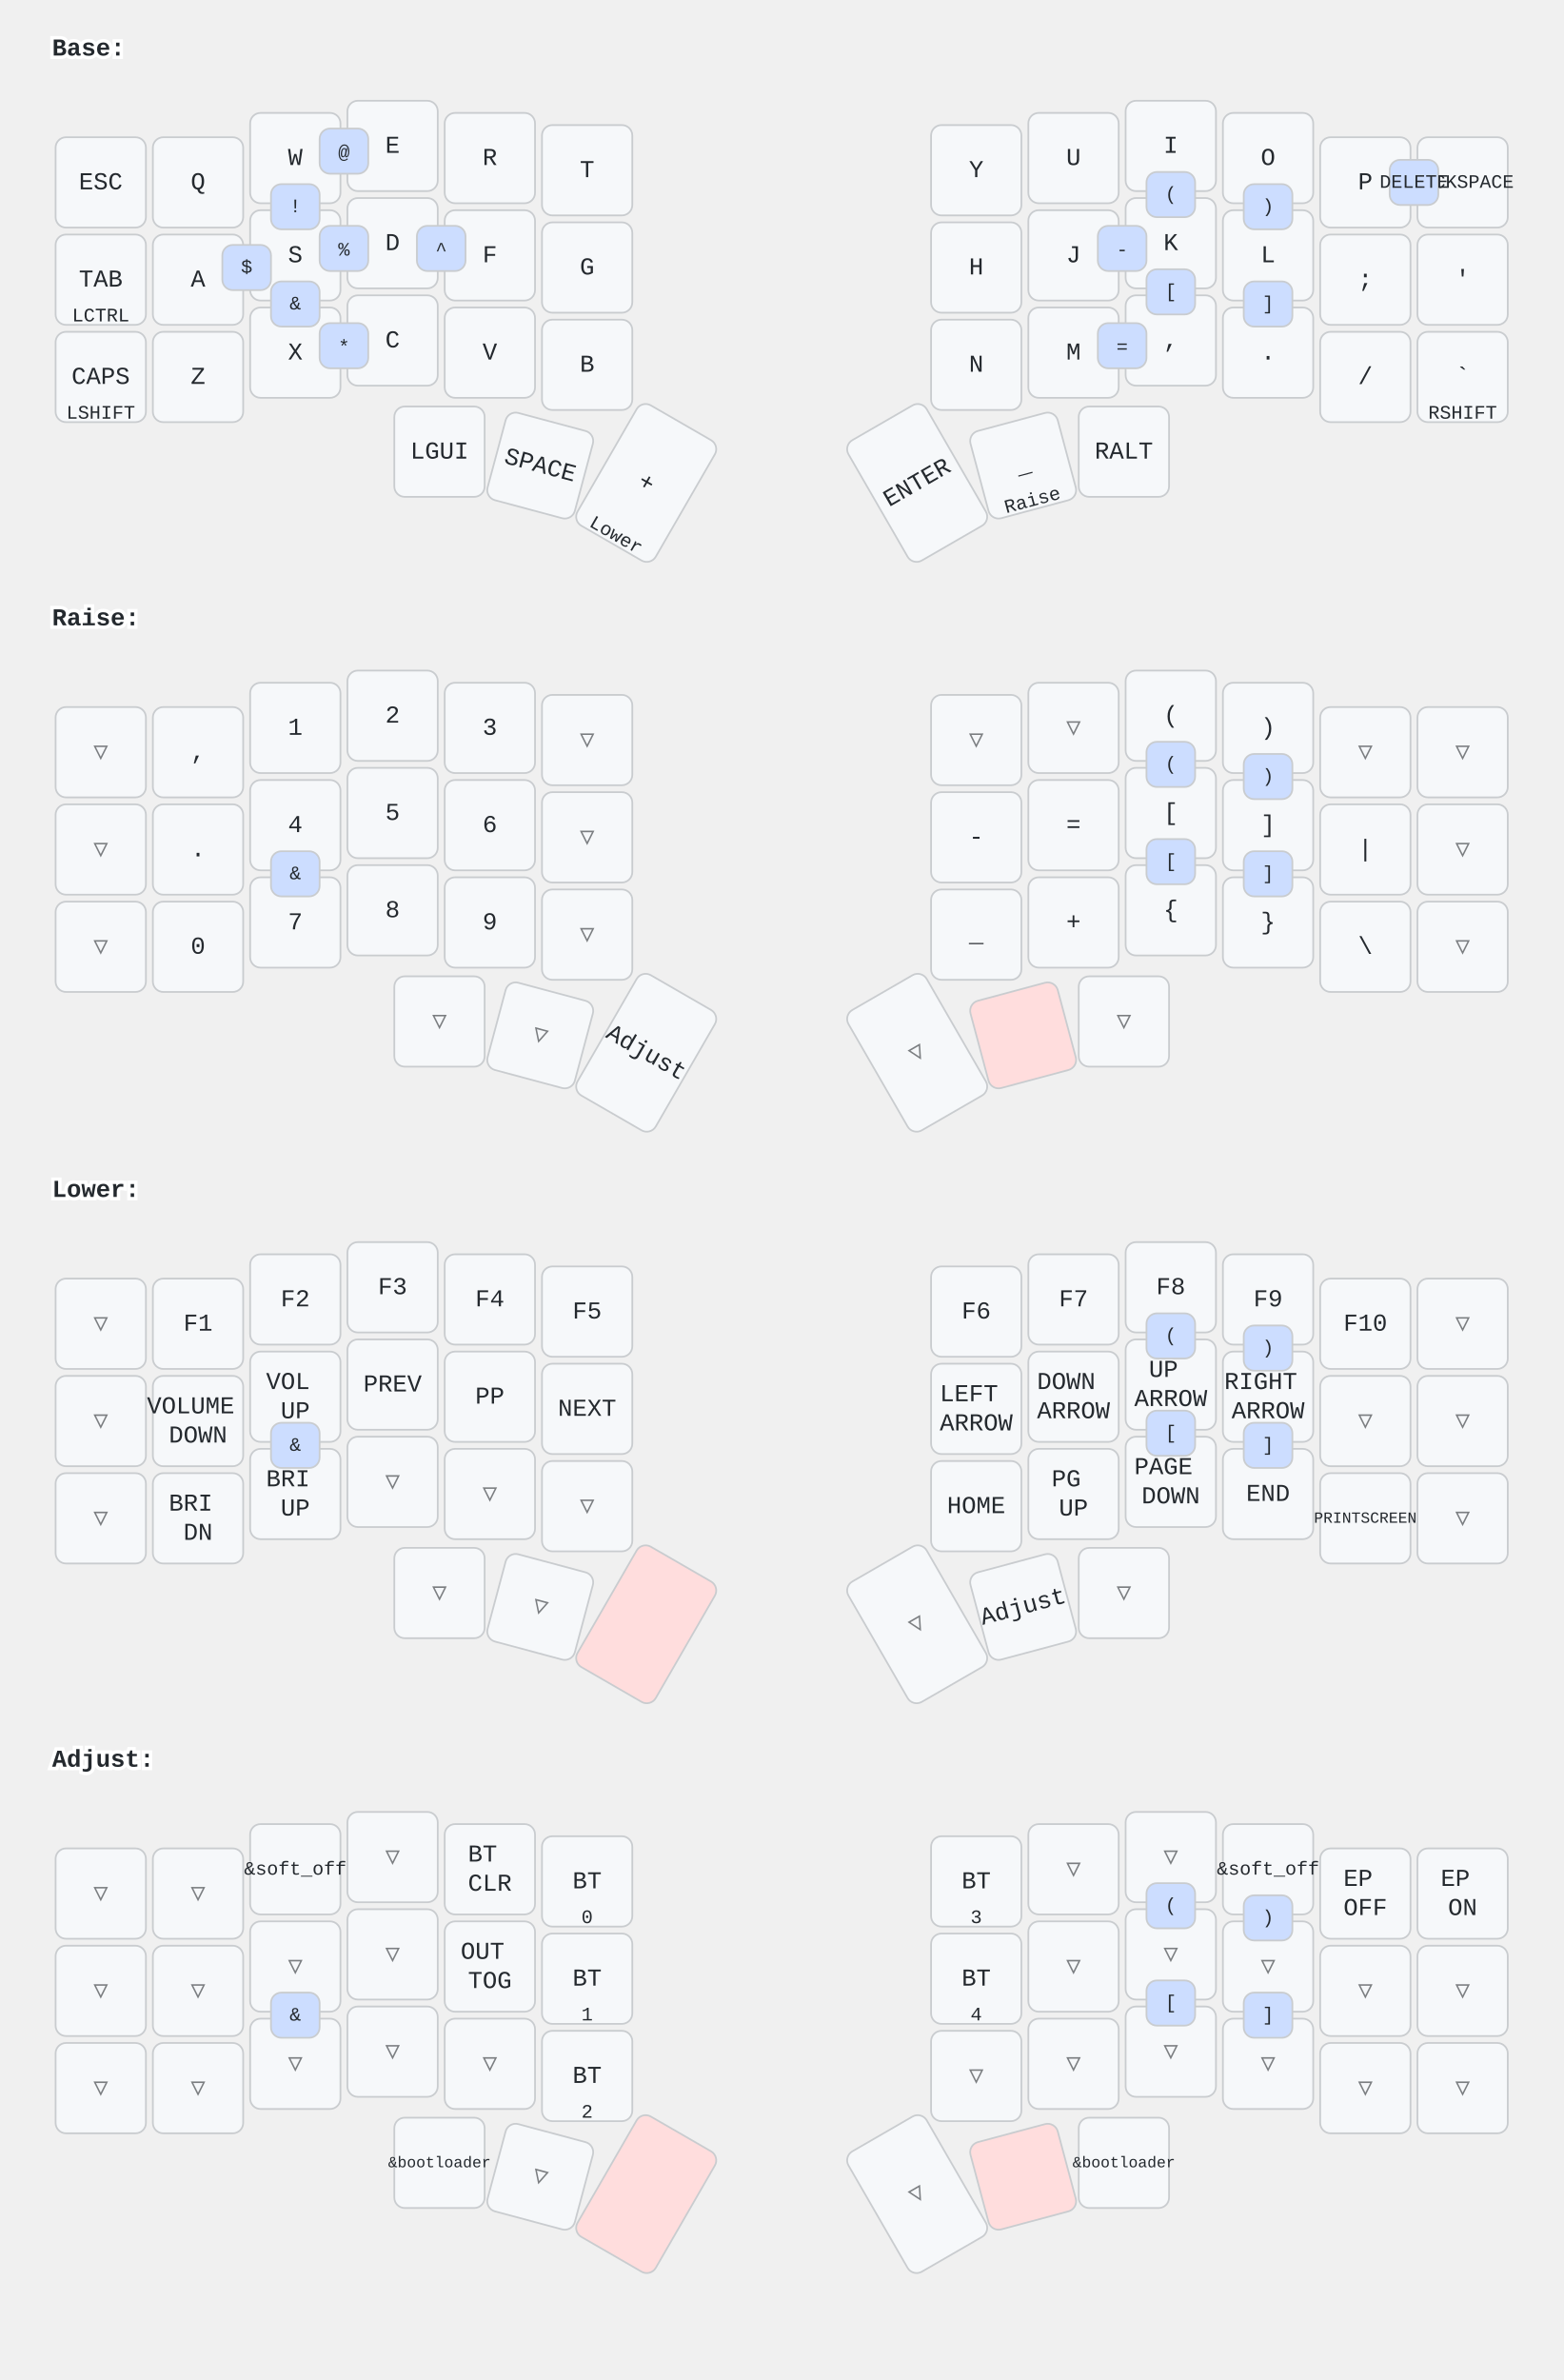
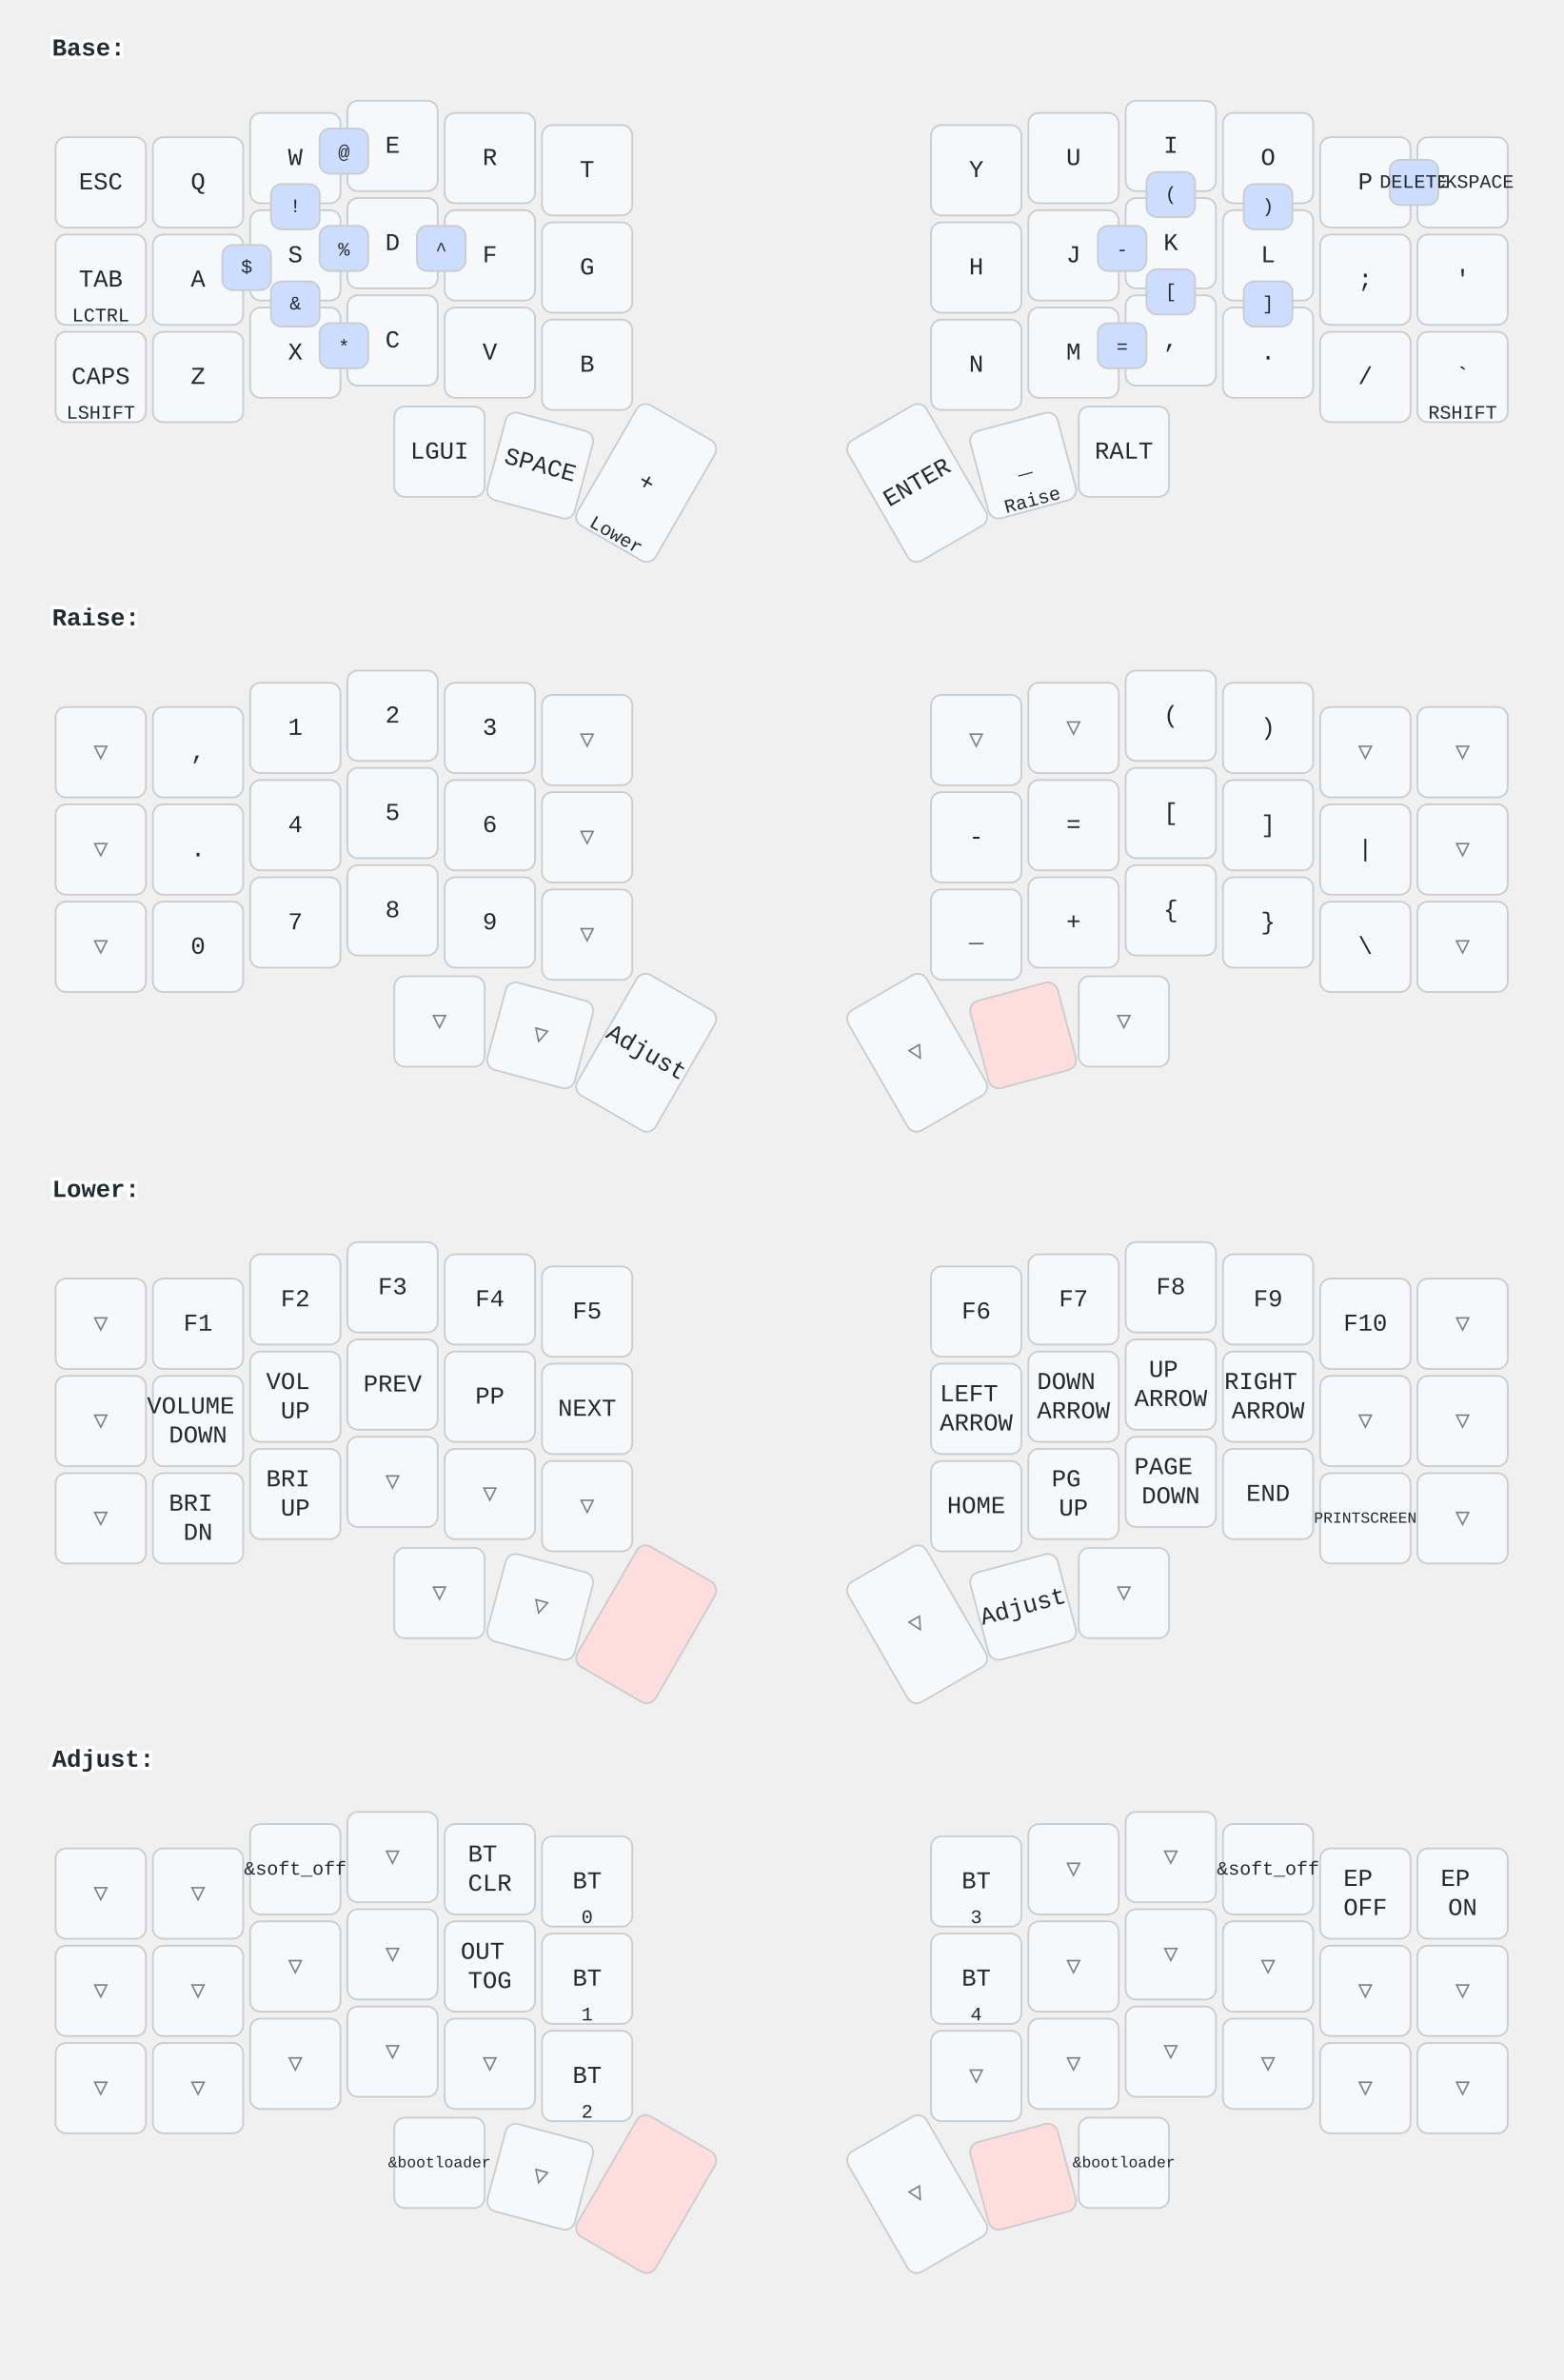
<svg xmlns="http://www.w3.org/2000/svg" width="900" height="1370" viewBox="0 0 900 1370" class="keymap">
  <style>/* inherit to force styles through use tags */
svg path {
    fill: inherit;
}

/* font and background color specifications */
svg.keymap {
    font-family: SFMono-Regular,Consolas,Liberation Mono,Menlo,monospace;
    font-size: 14px;
    font-kerning: normal;
    text-rendering: optimizeLegibility;
    fill: #24292e;
}

/* default key styling */
rect.key {
    fill: #f6f8fa;
}

rect.key, rect.combo {
    stroke: #c9cccf;
    stroke-width: 1;
}

/* default key side styling, only used is draw_key_sides is set */
rect.side {
    filter: brightness(90%);
}

/* color accent for combo boxes */
rect.combo, rect.combo-separate {
    fill: #cdf;
}

/* color accent for held keys */
rect.held, rect.combo.held {
    fill: #fdd;
}

/* color accent for ghost (optional) keys */
rect.ghost, rect.combo.ghost {
    stroke-dasharray: 4, 4;
    stroke-width: 2;
}

text {
    text-anchor: middle;
    dominant-baseline: middle;
}

/* styling for layer labels */
text.label {
    font-weight: bold;
    text-anchor: start;
    stroke: white;
    stroke-width: 4;
    paint-order: stroke;
}

/* styling for optional footer */
text.footer {
    text-anchor: end;
    dominant-baseline: auto;
    stroke: white;
    stroke-width: 4;
    paint-order: stroke;
}

/* styling for combo tap, and key hold/shifted label text */
text.combo, text.hold, text.shifted {
    font-size: 11px;
}

text.hold {
    text-anchor: middle;
    dominant-baseline: auto;
}

text.shifted {
    text-anchor: middle;
    dominant-baseline: hanging;
}

/* styling for hold/shifted label text in combo box */
text.combo.hold, text.combo.shifted {
    font-size: 8px;
}

/* lighter symbol for transparent keys */
text.trans {
    fill: #7b7e81;
}

/* styling for combo dendrons */
path.combo {
    stroke-width: 1;
    stroke: gray;
    fill: none;
}

/* Start Tabler Icons Cleanup */
/* cannot use height/width with glyphs */
.icon-tabler &gt; path {
    fill: inherit;
    stroke: inherit;
    stroke-width: 2;
}
/* hide tabler's default box */
.icon-tabler &gt; path[stroke="none"][fill="none"] {
    visibility: hidden;
}
/* End Tabler Icons Cleanup */
</style>
  <g transform="translate(30, 0)" class="layer-Base">
    <text x="0" y="28" class="label">Base:</text>
    <g transform="translate(0, 56)">
      <g transform="translate(28, 49)" class="key keypos-0">
        <rect rx="6" ry="6" x="-26" y="-26" width="52" height="52" class="key" />
        <text x="0" y="0" class="key tap">ESC</text>
      </g>
      <g transform="translate(84, 49)" class="key keypos-1">
        <rect rx="6" ry="6" x="-26" y="-26" width="52" height="52" class="key" />
        <text x="0" y="0" class="key tap">Q</text>
      </g>
      <g transform="translate(140, 35)" class="key keypos-2">
        <rect rx="6" ry="6" x="-26" y="-26" width="52" height="52" class="key" />
        <text x="0" y="0" class="key tap">W</text>
      </g>
      <g transform="translate(196, 28)" class="key keypos-3">
        <rect rx="6" ry="6" x="-26" y="-26" width="52" height="52" class="key" />
        <text x="0" y="0" class="key tap">E</text>
      </g>
      <g transform="translate(252, 35)" class="key keypos-4">
        <rect rx="6" ry="6" x="-26" y="-26" width="52" height="52" class="key" />
        <text x="0" y="0" class="key tap">R</text>
      </g>
      <g transform="translate(308, 42)" class="key keypos-5">
        <rect rx="6" ry="6" x="-26" y="-26" width="52" height="52" class="key" />
        <text x="0" y="0" class="key tap">T</text>
      </g>
      <g transform="translate(532, 42)" class="key keypos-6">
        <rect rx="6" ry="6" x="-26" y="-26" width="52" height="52" class="key" />
        <text x="0" y="0" class="key tap">Y</text>
      </g>
      <g transform="translate(588, 35)" class="key keypos-7">
        <rect rx="6" ry="6" x="-26" y="-26" width="52" height="52" class="key" />
        <text x="0" y="0" class="key tap">U</text>
      </g>
      <g transform="translate(644, 28)" class="key keypos-8">
        <rect rx="6" ry="6" x="-26" y="-26" width="52" height="52" class="key" />
        <text x="0" y="0" class="key tap">I</text>
      </g>
      <g transform="translate(700, 35)" class="key keypos-9">
        <rect rx="6" ry="6" x="-26" y="-26" width="52" height="52" class="key" />
        <text x="0" y="0" class="key tap">O</text>
      </g>
      <g transform="translate(756, 49)" class="key keypos-10">
        <rect rx="6" ry="6" x="-26" y="-26" width="52" height="52" class="key" />
        <text x="0" y="0" class="key tap">P</text>
      </g>
      <g transform="translate(812, 49)" class="key keypos-11">
        <rect rx="6" ry="6" x="-26" y="-26" width="52" height="52" class="key" />
        <text x="0" y="0" class="key tap">
          <tspan style="font-size: 78%">BACKSPACE</tspan>
        </text>
      </g>
      <g transform="translate(28, 105)" class="key keypos-12">
        <rect rx="6" ry="6" x="-26" y="-26" width="52" height="52" class="key" />
        <text x="0" y="0" class="key tap">TAB</text>
        <text x="0" y="24" class="key hold">LCTRL</text>
      </g>
      <g transform="translate(84, 105)" class="key keypos-13">
        <rect rx="6" ry="6" x="-26" y="-26" width="52" height="52" class="key" />
        <text x="0" y="0" class="key tap">A</text>
      </g>
      <g transform="translate(140, 91)" class="key keypos-14">
        <rect rx="6" ry="6" x="-26" y="-26" width="52" height="52" class="key" />
        <text x="0" y="0" class="key tap">S</text>
      </g>
      <g transform="translate(196, 84)" class="key keypos-15">
        <rect rx="6" ry="6" x="-26" y="-26" width="52" height="52" class="key" />
        <text x="0" y="0" class="key tap">D</text>
      </g>
      <g transform="translate(252, 91)" class="key keypos-16">
        <rect rx="6" ry="6" x="-26" y="-26" width="52" height="52" class="key" />
        <text x="0" y="0" class="key tap">F</text>
      </g>
      <g transform="translate(308, 98)" class="key keypos-17">
        <rect rx="6" ry="6" x="-26" y="-26" width="52" height="52" class="key" />
        <text x="0" y="0" class="key tap">G</text>
      </g>
      <g transform="translate(532, 98)" class="key keypos-18">
        <rect rx="6" ry="6" x="-26" y="-26" width="52" height="52" class="key" />
        <text x="0" y="0" class="key tap">H</text>
      </g>
      <g transform="translate(588, 91)" class="key keypos-19">
        <rect rx="6" ry="6" x="-26" y="-26" width="52" height="52" class="key" />
        <text x="0" y="0" class="key tap">J</text>
      </g>
      <g transform="translate(644, 84)" class="key keypos-20">
        <rect rx="6" ry="6" x="-26" y="-26" width="52" height="52" class="key" />
        <text x="0" y="0" class="key tap">K</text>
      </g>
      <g transform="translate(700, 91)" class="key keypos-21">
        <rect rx="6" ry="6" x="-26" y="-26" width="52" height="52" class="key" />
        <text x="0" y="0" class="key tap">L</text>
      </g>
      <g transform="translate(756, 105)" class="key keypos-22">
        <rect rx="6" ry="6" x="-26" y="-26" width="52" height="52" class="key" />
        <text x="0" y="0" class="key tap">;</text>
      </g>
      <g transform="translate(812, 105)" class="key keypos-23">
        <rect rx="6" ry="6" x="-26" y="-26" width="52" height="52" class="key" />
        <text x="0" y="0" class="key tap">'</text>
      </g>
      <g transform="translate(28, 161)" class="key keypos-24">
        <rect rx="6" ry="6" x="-26" y="-26" width="52" height="52" class="key" />
        <text x="0" y="0" class="key tap">CAPS</text>
        <text x="0" y="24" class="key hold">LSHIFT</text>
      </g>
      <g transform="translate(84, 161)" class="key keypos-25">
        <rect rx="6" ry="6" x="-26" y="-26" width="52" height="52" class="key" />
        <text x="0" y="0" class="key tap">Z</text>
      </g>
      <g transform="translate(140, 147)" class="key keypos-26">
        <rect rx="6" ry="6" x="-26" y="-26" width="52" height="52" class="key" />
        <text x="0" y="0" class="key tap">X</text>
      </g>
      <g transform="translate(196, 140)" class="key keypos-27">
        <rect rx="6" ry="6" x="-26" y="-26" width="52" height="52" class="key" />
        <text x="0" y="0" class="key tap">C</text>
      </g>
      <g transform="translate(252, 147)" class="key keypos-28">
        <rect rx="6" ry="6" x="-26" y="-26" width="52" height="52" class="key" />
        <text x="0" y="0" class="key tap">V</text>
      </g>
      <g transform="translate(308, 154)" class="key keypos-29">
        <rect rx="6" ry="6" x="-26" y="-26" width="52" height="52" class="key" />
        <text x="0" y="0" class="key tap">B</text>
      </g>
      <g transform="translate(532, 154)" class="key keypos-30">
        <rect rx="6" ry="6" x="-26" y="-26" width="52" height="52" class="key" />
        <text x="0" y="0" class="key tap">N</text>
      </g>
      <g transform="translate(588, 147)" class="key keypos-31">
        <rect rx="6" ry="6" x="-26" y="-26" width="52" height="52" class="key" />
        <text x="0" y="0" class="key tap">M</text>
      </g>
      <g transform="translate(644, 140)" class="key keypos-32">
        <rect rx="6" ry="6" x="-26" y="-26" width="52" height="52" class="key" />
        <text x="0" y="0" class="key tap">,</text>
      </g>
      <g transform="translate(700, 147)" class="key keypos-33">
        <rect rx="6" ry="6" x="-26" y="-26" width="52" height="52" class="key" />
        <text x="0" y="0" class="key tap">.</text>
      </g>
      <g transform="translate(756, 161)" class="key keypos-34">
        <rect rx="6" ry="6" x="-26" y="-26" width="52" height="52" class="key" />
        <text x="0" y="0" class="key tap">/</text>
      </g>
      <g transform="translate(812, 161)" class="key keypos-35">
        <rect rx="6" ry="6" x="-26" y="-26" width="52" height="52" class="key" />
        <text x="0" y="0" class="key tap">`</text>
        <text x="0" y="24" class="key hold">RSHIFT</text>
      </g>
      <g transform="translate(223, 204)" class="key keypos-36">
        <rect rx="6" ry="6" x="-26" y="-26" width="52" height="52" class="key" />
        <text x="0" y="0" class="key tap">LGUI</text>
      </g>
      <g transform="translate(281, 212) rotate(15.0)" class="key keypos-37">
        <rect rx="6" ry="6" x="-26" y="-26" width="52" height="52" class="key" />
        <text x="0" y="0" class="key tap">SPACE</text>
      </g>
      <g transform="translate(342, 222) rotate(30.0)" class="key keypos-38">
        <rect rx="6" ry="6" x="-26" y="-40" width="52" height="80" class="key" />
        <text x="0" y="0" class="key tap">+</text>
        <text x="0" y="38" class="key hold">Lower</text>
      </g>
      <g transform="translate(498, 222) rotate(-30.0)" class="key keypos-39">
        <rect rx="6" ry="6" x="-26" y="-40" width="52" height="80" class="key" />
        <text x="0" y="0" class="key tap">ENTER</text>
      </g>
      <g transform="translate(559, 212) rotate(-15.0)" class="key keypos-40">
        <rect rx="6" ry="6" x="-26" y="-26" width="52" height="52" class="key" />
        <text x="0" y="0" class="key tap">_</text>
        <text x="0" y="24" class="key hold">Raise</text>
      </g>
      <g transform="translate(617, 204)" class="key keypos-41">
        <rect rx="6" ry="6" x="-26" y="-26" width="52" height="52" class="key" />
        <text x="0" y="0" class="key tap">RALT</text>
      </g>
      <g class="combo combopos-0">
        <rect rx="6" ry="6" x="602" y="74" width="28" height="26" class="combo" />
        <text x="616" y="88" class="combo tap">-</text>
      </g>
      <g class="combo combopos-1">
        <rect rx="6" ry="6" x="602" y="130" width="28" height="26" class="combo" />
        <text x="616" y="144" class="combo tap">=</text>
      </g>
      <g class="combo combopos-2">
        <rect rx="6" ry="6" x="126" y="50" width="28" height="26" class="combo" />
        <text x="140" y="63" class="combo tap">!</text>
      </g>
      <g class="combo combopos-3">
        <rect rx="6" ry="6" x="154" y="18" width="28" height="26" class="combo" />
        <text x="168" y="32" class="combo tap">@</text>
      </g>
      <g class="combo combopos-4">
        <rect rx="6" ry="6" x="98" y="85" width="28" height="26" class="combo" />
        <text x="112" y="98" class="combo tap">$</text>
      </g>
      <g class="combo combopos-5">
        <rect rx="6" ry="6" x="154" y="74" width="28" height="26" class="combo" />
        <text x="168" y="88" class="combo tap">%</text>
      </g>
      <g class="combo combopos-6">
        <rect rx="6" ry="6" x="210" y="74" width="28" height="26" class="combo" />
        <text x="224" y="88" class="combo tap">^</text>
      </g>
      <g class="combo combopos-7">
        <rect rx="6" ry="6" x="154" y="130" width="28" height="26" class="combo" />
        <text x="168" y="144" class="combo tap">*</text>
      </g>
      <g class="combo combopos-8">
        <rect rx="6" ry="6" x="770" y="36" width="28" height="26" class="combo" />
        <text x="784" y="49" class="combo tap">DELETE</text>
      </g>
      <g class="combo combopos-9">
        <rect rx="6" ry="6" x="126" y="106" width="28" height="26" class="combo" />
        <text x="140" y="119" class="combo tap">&amp;</text>
      </g>
      <g class="combo combopos-10">
        <rect rx="6" ry="6" x="630" y="43" width="28" height="26" class="combo" />
        <text x="644" y="56" class="combo tap">(</text>
      </g>
      <g class="combo combopos-11">
        <rect rx="6" ry="6" x="686" y="50" width="28" height="26" class="combo" />
        <text x="700" y="63" class="combo tap">)</text>
      </g>
      <g class="combo combopos-12">
        <rect rx="6" ry="6" x="630" y="99" width="28" height="26" class="combo" />
        <text x="644" y="112" class="combo tap">[</text>
      </g>
      <g class="combo combopos-13">
        <rect rx="6" ry="6" x="686" y="106" width="28" height="26" class="combo" />
        <text x="700" y="119" class="combo tap">]</text>
      </g>
    </g>
  </g>
  <g transform="translate(30, 328)" class="layer-Raise">
    <text x="0" y="28" class="label">Raise:</text>
    <g transform="translate(0, 56)">
      <g transform="translate(28, 49)" class="key trans keypos-0">
        <rect rx="6" ry="6" x="-26" y="-26" width="52" height="52" class="key trans" />
        <text x="0" y="0" class="key trans tap">▽</text>
      </g>
      <g transform="translate(84, 49)" class="key keypos-1">
        <rect rx="6" ry="6" x="-26" y="-26" width="52" height="52" class="key" />
        <text x="0" y="0" class="key tap">,</text>
      </g>
      <g transform="translate(140, 35)" class="key keypos-2">
        <rect rx="6" ry="6" x="-26" y="-26" width="52" height="52" class="key" />
        <text x="0" y="0" class="key tap">1</text>
      </g>
      <g transform="translate(196, 28)" class="key keypos-3">
        <rect rx="6" ry="6" x="-26" y="-26" width="52" height="52" class="key" />
        <text x="0" y="0" class="key tap">2</text>
      </g>
      <g transform="translate(252, 35)" class="key keypos-4">
        <rect rx="6" ry="6" x="-26" y="-26" width="52" height="52" class="key" />
        <text x="0" y="0" class="key tap">3</text>
      </g>
      <g transform="translate(308, 42)" class="key trans keypos-5">
        <rect rx="6" ry="6" x="-26" y="-26" width="52" height="52" class="key trans" />
        <text x="0" y="0" class="key trans tap">▽</text>
      </g>
      <g transform="translate(532, 42)" class="key trans keypos-6">
        <rect rx="6" ry="6" x="-26" y="-26" width="52" height="52" class="key trans" />
        <text x="0" y="0" class="key trans tap">▽</text>
      </g>
      <g transform="translate(588, 35)" class="key trans keypos-7">
        <rect rx="6" ry="6" x="-26" y="-26" width="52" height="52" class="key trans" />
        <text x="0" y="0" class="key trans tap">▽</text>
      </g>
      <g transform="translate(644, 28)" class="key keypos-8">
        <rect rx="6" ry="6" x="-26" y="-26" width="52" height="52" class="key" />
        <text x="0" y="0" class="key tap">(</text>
      </g>
      <g transform="translate(700, 35)" class="key keypos-9">
        <rect rx="6" ry="6" x="-26" y="-26" width="52" height="52" class="key" />
        <text x="0" y="0" class="key tap">)</text>
      </g>
      <g transform="translate(756, 49)" class="key trans keypos-10">
        <rect rx="6" ry="6" x="-26" y="-26" width="52" height="52" class="key trans" />
        <text x="0" y="0" class="key trans tap">▽</text>
      </g>
      <g transform="translate(812, 49)" class="key trans keypos-11">
        <rect rx="6" ry="6" x="-26" y="-26" width="52" height="52" class="key trans" />
        <text x="0" y="0" class="key trans tap">▽</text>
      </g>
      <g transform="translate(28, 105)" class="key trans keypos-12">
        <rect rx="6" ry="6" x="-26" y="-26" width="52" height="52" class="key trans" />
        <text x="0" y="0" class="key trans tap">▽</text>
      </g>
      <g transform="translate(84, 105)" class="key keypos-13">
        <rect rx="6" ry="6" x="-26" y="-26" width="52" height="52" class="key" />
        <text x="0" y="0" class="key tap">.</text>
      </g>
      <g transform="translate(140, 91)" class="key keypos-14">
        <rect rx="6" ry="6" x="-26" y="-26" width="52" height="52" class="key" />
        <text x="0" y="0" class="key tap">4</text>
      </g>
      <g transform="translate(196, 84)" class="key keypos-15">
        <rect rx="6" ry="6" x="-26" y="-26" width="52" height="52" class="key" />
        <text x="0" y="0" class="key tap">5</text>
      </g>
      <g transform="translate(252, 91)" class="key keypos-16">
        <rect rx="6" ry="6" x="-26" y="-26" width="52" height="52" class="key" />
        <text x="0" y="0" class="key tap">6</text>
      </g>
      <g transform="translate(308, 98)" class="key trans keypos-17">
        <rect rx="6" ry="6" x="-26" y="-26" width="52" height="52" class="key trans" />
        <text x="0" y="0" class="key trans tap">▽</text>
      </g>
      <g transform="translate(532, 98)" class="key keypos-18">
        <rect rx="6" ry="6" x="-26" y="-26" width="52" height="52" class="key" />
        <text x="0" y="0" class="key tap">-</text>
      </g>
      <g transform="translate(588, 91)" class="key keypos-19">
        <rect rx="6" ry="6" x="-26" y="-26" width="52" height="52" class="key" />
        <text x="0" y="0" class="key tap">=</text>
      </g>
      <g transform="translate(644, 84)" class="key keypos-20">
        <rect rx="6" ry="6" x="-26" y="-26" width="52" height="52" class="key" />
        <text x="0" y="0" class="key tap">[</text>
      </g>
      <g transform="translate(700, 91)" class="key keypos-21">
        <rect rx="6" ry="6" x="-26" y="-26" width="52" height="52" class="key" />
        <text x="0" y="0" class="key tap">]</text>
      </g>
      <g transform="translate(756, 105)" class="key keypos-22">
        <rect rx="6" ry="6" x="-26" y="-26" width="52" height="52" class="key" />
        <text x="0" y="0" class="key tap">|</text>
      </g>
      <g transform="translate(812, 105)" class="key trans keypos-23">
        <rect rx="6" ry="6" x="-26" y="-26" width="52" height="52" class="key trans" />
        <text x="0" y="0" class="key trans tap">▽</text>
      </g>
      <g transform="translate(28, 161)" class="key trans keypos-24">
        <rect rx="6" ry="6" x="-26" y="-26" width="52" height="52" class="key trans" />
        <text x="0" y="0" class="key trans tap">▽</text>
      </g>
      <g transform="translate(84, 161)" class="key keypos-25">
        <rect rx="6" ry="6" x="-26" y="-26" width="52" height="52" class="key" />
        <text x="0" y="0" class="key tap">0</text>
      </g>
      <g transform="translate(140, 147)" class="key keypos-26">
        <rect rx="6" ry="6" x="-26" y="-26" width="52" height="52" class="key" />
        <text x="0" y="0" class="key tap">7</text>
      </g>
      <g transform="translate(196, 140)" class="key keypos-27">
        <rect rx="6" ry="6" x="-26" y="-26" width="52" height="52" class="key" />
        <text x="0" y="0" class="key tap">8</text>
      </g>
      <g transform="translate(252, 147)" class="key keypos-28">
        <rect rx="6" ry="6" x="-26" y="-26" width="52" height="52" class="key" />
        <text x="0" y="0" class="key tap">9</text>
      </g>
      <g transform="translate(308, 154)" class="key trans keypos-29">
        <rect rx="6" ry="6" x="-26" y="-26" width="52" height="52" class="key trans" />
        <text x="0" y="0" class="key trans tap">▽</text>
      </g>
      <g transform="translate(532, 154)" class="key keypos-30">
        <rect rx="6" ry="6" x="-26" y="-26" width="52" height="52" class="key" />
        <text x="0" y="0" class="key tap">_</text>
      </g>
      <g transform="translate(588, 147)" class="key keypos-31">
        <rect rx="6" ry="6" x="-26" y="-26" width="52" height="52" class="key" />
        <text x="0" y="0" class="key tap">+</text>
      </g>
      <g transform="translate(644, 140)" class="key keypos-32">
        <rect rx="6" ry="6" x="-26" y="-26" width="52" height="52" class="key" />
        <text x="0" y="0" class="key tap">{</text>
      </g>
      <g transform="translate(700, 147)" class="key keypos-33">
        <rect rx="6" ry="6" x="-26" y="-26" width="52" height="52" class="key" />
        <text x="0" y="0" class="key tap">}</text>
      </g>
      <g transform="translate(756, 161)" class="key keypos-34">
        <rect rx="6" ry="6" x="-26" y="-26" width="52" height="52" class="key" />
        <text x="0" y="0" class="key tap">\</text>
      </g>
      <g transform="translate(812, 161)" class="key trans keypos-35">
        <rect rx="6" ry="6" x="-26" y="-26" width="52" height="52" class="key trans" />
        <text x="0" y="0" class="key trans tap">▽</text>
      </g>
      <g transform="translate(223, 204)" class="key trans keypos-36">
        <rect rx="6" ry="6" x="-26" y="-26" width="52" height="52" class="key trans" />
        <text x="0" y="0" class="key trans tap">▽</text>
      </g>
      <g transform="translate(281, 212) rotate(15.0)" class="key trans keypos-37">
        <rect rx="6" ry="6" x="-26" y="-26" width="52" height="52" class="key trans" />
        <text x="0" y="0" class="key trans tap">▽</text>
      </g>
      <g transform="translate(342, 222) rotate(30.0)" class="key keypos-38">
        <rect rx="6" ry="6" x="-26" y="-40" width="52" height="80" class="key" />
        <text x="0" y="0" class="key tap">Adjust</text>
      </g>
      <g transform="translate(498, 222) rotate(-30.0)" class="key trans keypos-39">
        <rect rx="6" ry="6" x="-26" y="-40" width="52" height="80" class="key trans" />
        <text x="0" y="0" class="key trans tap">▽</text>
      </g>
      <g transform="translate(559, 212) rotate(-15.0)" class="key held keypos-40">
        <rect rx="6" ry="6" x="-26" y="-26" width="52" height="52" class="key held" />
      </g>
      <g transform="translate(617, 204)" class="key trans keypos-41">
        <rect rx="6" ry="6" x="-26" y="-26" width="52" height="52" class="key trans" />
        <text x="0" y="0" class="key trans tap">▽</text>
      </g>
-       <g class="combo combopos-0">
-         <rect rx="6" ry="6" x="126" y="106" width="28" height="26" class="combo" />
-         <text x="140" y="119" class="combo tap">&amp;</text>
-       </g>
-       <g class="combo combopos-1">
-         <rect rx="6" ry="6" x="630" y="43" width="28" height="26" class="combo" />
-         <text x="644" y="56" class="combo tap">(</text>
-       </g>
-       <g class="combo combopos-2">
-         <rect rx="6" ry="6" x="686" y="50" width="28" height="26" class="combo" />
-         <text x="700" y="63" class="combo tap">)</text>
-       </g>
-       <g class="combo combopos-3">
-         <rect rx="6" ry="6" x="630" y="99" width="28" height="26" class="combo" />
-         <text x="644" y="112" class="combo tap">[</text>
-       </g>
-       <g class="combo combopos-4">
-         <rect rx="6" ry="6" x="686" y="106" width="28" height="26" class="combo" />
-         <text x="700" y="119" class="combo tap">]</text>
-       </g>
    </g>
  </g>
  <g transform="translate(30, 657)" class="layer-Lower">
    <text x="0" y="28" class="label">Lower:</text>
    <g transform="translate(0, 56)">
      <g transform="translate(28, 49)" class="key trans keypos-0">
        <rect rx="6" ry="6" x="-26" y="-26" width="52" height="52" class="key trans" />
        <text x="0" y="0" class="key trans tap">▽</text>
      </g>
      <g transform="translate(84, 49)" class="key keypos-1">
        <rect rx="6" ry="6" x="-26" y="-26" width="52" height="52" class="key" />
        <text x="0" y="0" class="key tap">F1</text>
      </g>
      <g transform="translate(140, 35)" class="key keypos-2">
        <rect rx="6" ry="6" x="-26" y="-26" width="52" height="52" class="key" />
        <text x="0" y="0" class="key tap">F2</text>
      </g>
      <g transform="translate(196, 28)" class="key keypos-3">
        <rect rx="6" ry="6" x="-26" y="-26" width="52" height="52" class="key" />
        <text x="0" y="0" class="key tap">F3</text>
      </g>
      <g transform="translate(252, 35)" class="key keypos-4">
        <rect rx="6" ry="6" x="-26" y="-26" width="52" height="52" class="key" />
        <text x="0" y="0" class="key tap">F4</text>
      </g>
      <g transform="translate(308, 42)" class="key keypos-5">
        <rect rx="6" ry="6" x="-26" y="-26" width="52" height="52" class="key" />
        <text x="0" y="0" class="key tap">F5</text>
      </g>
      <g transform="translate(532, 42)" class="key keypos-6">
        <rect rx="6" ry="6" x="-26" y="-26" width="52" height="52" class="key" />
        <text x="0" y="0" class="key tap">F6</text>
      </g>
      <g transform="translate(588, 35)" class="key keypos-7">
        <rect rx="6" ry="6" x="-26" y="-26" width="52" height="52" class="key" />
        <text x="0" y="0" class="key tap">F7</text>
      </g>
      <g transform="translate(644, 28)" class="key keypos-8">
        <rect rx="6" ry="6" x="-26" y="-26" width="52" height="52" class="key" />
        <text x="0" y="0" class="key tap">F8</text>
      </g>
      <g transform="translate(700, 35)" class="key keypos-9">
        <rect rx="6" ry="6" x="-26" y="-26" width="52" height="52" class="key" />
        <text x="0" y="0" class="key tap">F9</text>
      </g>
      <g transform="translate(756, 49)" class="key keypos-10">
        <rect rx="6" ry="6" x="-26" y="-26" width="52" height="52" class="key" />
        <text x="0" y="0" class="key tap">F10</text>
      </g>
      <g transform="translate(812, 49)" class="key trans keypos-11">
        <rect rx="6" ry="6" x="-26" y="-26" width="52" height="52" class="key trans" />
        <text x="0" y="0" class="key trans tap">▽</text>
      </g>
      <g transform="translate(28, 105)" class="key trans keypos-12">
        <rect rx="6" ry="6" x="-26" y="-26" width="52" height="52" class="key trans" />
        <text x="0" y="0" class="key trans tap">▽</text>
      </g>
      <g transform="translate(84, 105)" class="key keypos-13">
        <rect rx="6" ry="6" x="-26" y="-26" width="52" height="52" class="key" />
        <text x="0" y="0" class="key tap">
          <tspan x="0" dy="-0.6em">VOLUME</tspan>
          <tspan x="0" dy="1.2em">DOWN</tspan>
        </text>
      </g>
      <g transform="translate(140, 91)" class="key keypos-14">
        <rect rx="6" ry="6" x="-26" y="-26" width="52" height="52" class="key" />
        <text x="0" y="0" class="key tap">
          <tspan x="0" dy="-0.6em">VOL</tspan>
          <tspan x="0" dy="1.2em">UP</tspan>
        </text>
      </g>
      <g transform="translate(196, 84)" class="key keypos-15">
        <rect rx="6" ry="6" x="-26" y="-26" width="52" height="52" class="key" />
        <text x="0" y="0" class="key tap">PREV</text>
      </g>
      <g transform="translate(252, 91)" class="key keypos-16">
        <rect rx="6" ry="6" x="-26" y="-26" width="52" height="52" class="key" />
        <text x="0" y="0" class="key tap">PP</text>
      </g>
      <g transform="translate(308, 98)" class="key keypos-17">
        <rect rx="6" ry="6" x="-26" y="-26" width="52" height="52" class="key" />
        <text x="0" y="0" class="key tap">NEXT</text>
      </g>
      <g transform="translate(532, 98)" class="key keypos-18">
        <rect rx="6" ry="6" x="-26" y="-26" width="52" height="52" class="key" />
        <text x="0" y="0" class="key tap">
          <tspan x="0" dy="-0.6em">LEFT</tspan>
          <tspan x="0" dy="1.2em">ARROW</tspan>
        </text>
      </g>
      <g transform="translate(588, 91)" class="key keypos-19">
        <rect rx="6" ry="6" x="-26" y="-26" width="52" height="52" class="key" />
        <text x="0" y="0" class="key tap">
          <tspan x="0" dy="-0.6em">DOWN</tspan>
          <tspan x="0" dy="1.2em">ARROW</tspan>
        </text>
      </g>
      <g transform="translate(644, 84)" class="key keypos-20">
        <rect rx="6" ry="6" x="-26" y="-26" width="52" height="52" class="key" />
        <text x="0" y="0" class="key tap">
          <tspan x="0" dy="-0.6em">UP</tspan>
          <tspan x="0" dy="1.2em">ARROW</tspan>
        </text>
      </g>
      <g transform="translate(700, 91)" class="key keypos-21">
        <rect rx="6" ry="6" x="-26" y="-26" width="52" height="52" class="key" />
        <text x="0" y="0" class="key tap">
          <tspan x="0" dy="-0.6em">RIGHT</tspan>
          <tspan x="0" dy="1.2em">ARROW</tspan>
        </text>
      </g>
      <g transform="translate(756, 105)" class="key trans keypos-22">
        <rect rx="6" ry="6" x="-26" y="-26" width="52" height="52" class="key trans" />
        <text x="0" y="0" class="key trans tap">▽</text>
      </g>
      <g transform="translate(812, 105)" class="key trans keypos-23">
        <rect rx="6" ry="6" x="-26" y="-26" width="52" height="52" class="key trans" />
        <text x="0" y="0" class="key trans tap">▽</text>
      </g>
      <g transform="translate(28, 161)" class="key trans keypos-24">
        <rect rx="6" ry="6" x="-26" y="-26" width="52" height="52" class="key trans" />
        <text x="0" y="0" class="key trans tap">▽</text>
      </g>
      <g transform="translate(84, 161)" class="key keypos-25">
        <rect rx="6" ry="6" x="-26" y="-26" width="52" height="52" class="key" />
        <text x="0" y="0" class="key tap">
          <tspan x="0" dy="-0.6em">BRI</tspan>
          <tspan x="0" dy="1.2em">DN</tspan>
        </text>
      </g>
      <g transform="translate(140, 147)" class="key keypos-26">
        <rect rx="6" ry="6" x="-26" y="-26" width="52" height="52" class="key" />
        <text x="0" y="0" class="key tap">
          <tspan x="0" dy="-0.6em">BRI</tspan>
          <tspan x="0" dy="1.2em">UP</tspan>
        </text>
      </g>
      <g transform="translate(196, 140)" class="key trans keypos-27">
        <rect rx="6" ry="6" x="-26" y="-26" width="52" height="52" class="key trans" />
        <text x="0" y="0" class="key trans tap">▽</text>
      </g>
      <g transform="translate(252, 147)" class="key trans keypos-28">
        <rect rx="6" ry="6" x="-26" y="-26" width="52" height="52" class="key trans" />
        <text x="0" y="0" class="key trans tap">▽</text>
      </g>
      <g transform="translate(308, 154)" class="key trans keypos-29">
        <rect rx="6" ry="6" x="-26" y="-26" width="52" height="52" class="key trans" />
        <text x="0" y="0" class="key trans tap">▽</text>
      </g>
      <g transform="translate(532, 154)" class="key keypos-30">
        <rect rx="6" ry="6" x="-26" y="-26" width="52" height="52" class="key" />
        <text x="0" y="0" class="key tap">HOME</text>
      </g>
      <g transform="translate(588, 147)" class="key keypos-31">
        <rect rx="6" ry="6" x="-26" y="-26" width="52" height="52" class="key" />
        <text x="0" y="0" class="key tap">
          <tspan x="0" dy="-0.6em">PG</tspan>
          <tspan x="0" dy="1.2em">UP</tspan>
        </text>
      </g>
      <g transform="translate(644, 140)" class="key keypos-32">
        <rect rx="6" ry="6" x="-26" y="-26" width="52" height="52" class="key" />
        <text x="0" y="0" class="key tap">
          <tspan x="0" dy="-0.6em">PAGE</tspan>
          <tspan x="0" dy="1.2em">DOWN</tspan>
        </text>
      </g>
      <g transform="translate(700, 147)" class="key keypos-33">
        <rect rx="6" ry="6" x="-26" y="-26" width="52" height="52" class="key" />
        <text x="0" y="0" class="key tap">END</text>
      </g>
      <g transform="translate(756, 161)" class="key keypos-34">
        <rect rx="6" ry="6" x="-26" y="-26" width="52" height="52" class="key" />
        <text x="0" y="0" class="key tap">
          <tspan style="font-size: 64%">PRINTSCREEN</tspan>
        </text>
      </g>
      <g transform="translate(812, 161)" class="key trans keypos-35">
        <rect rx="6" ry="6" x="-26" y="-26" width="52" height="52" class="key trans" />
        <text x="0" y="0" class="key trans tap">▽</text>
      </g>
      <g transform="translate(223, 204)" class="key trans keypos-36">
        <rect rx="6" ry="6" x="-26" y="-26" width="52" height="52" class="key trans" />
        <text x="0" y="0" class="key trans tap">▽</text>
      </g>
      <g transform="translate(281, 212) rotate(15.0)" class="key trans keypos-37">
        <rect rx="6" ry="6" x="-26" y="-26" width="52" height="52" class="key trans" />
        <text x="0" y="0" class="key trans tap">▽</text>
      </g>
      <g transform="translate(342, 222) rotate(30.0)" class="key held keypos-38">
        <rect rx="6" ry="6" x="-26" y="-40" width="52" height="80" class="key held" />
      </g>
      <g transform="translate(498, 222) rotate(-30.0)" class="key trans keypos-39">
        <rect rx="6" ry="6" x="-26" y="-40" width="52" height="80" class="key trans" />
        <text x="0" y="0" class="key trans tap">▽</text>
      </g>
      <g transform="translate(559, 212) rotate(-15.0)" class="key keypos-40">
        <rect rx="6" ry="6" x="-26" y="-26" width="52" height="52" class="key" />
        <text x="0" y="0" class="key tap">Adjust</text>
      </g>
      <g transform="translate(617, 204)" class="key trans keypos-41">
        <rect rx="6" ry="6" x="-26" y="-26" width="52" height="52" class="key trans" />
        <text x="0" y="0" class="key trans tap">▽</text>
      </g>
-       <g class="combo combopos-0">
-         <rect rx="6" ry="6" x="126" y="106" width="28" height="26" class="combo" />
-         <text x="140" y="119" class="combo tap">&amp;</text>
-       </g>
-       <g class="combo combopos-1">
-         <rect rx="6" ry="6" x="630" y="43" width="28" height="26" class="combo" />
-         <text x="644" y="56" class="combo tap">(</text>
-       </g>
-       <g class="combo combopos-2">
-         <rect rx="6" ry="6" x="686" y="50" width="28" height="26" class="combo" />
-         <text x="700" y="63" class="combo tap">)</text>
-       </g>
-       <g class="combo combopos-3">
-         <rect rx="6" ry="6" x="630" y="99" width="28" height="26" class="combo" />
-         <text x="644" y="112" class="combo tap">[</text>
-       </g>
-       <g class="combo combopos-4">
-         <rect rx="6" ry="6" x="686" y="106" width="28" height="26" class="combo" />
-         <text x="700" y="119" class="combo tap">]</text>
-       </g>
    </g>
  </g>
  <g transform="translate(30, 985)" class="layer-Adjust">
    <text x="0" y="28" class="label">Adjust:</text>
    <g transform="translate(0, 56)">
      <g transform="translate(28, 49)" class="key trans keypos-0">
        <rect rx="6" ry="6" x="-26" y="-26" width="52" height="52" class="key trans" />
        <text x="0" y="0" class="key trans tap">▽</text>
      </g>
      <g transform="translate(84, 49)" class="key trans keypos-1">
        <rect rx="6" ry="6" x="-26" y="-26" width="52" height="52" class="key trans" />
        <text x="0" y="0" class="key trans tap">▽</text>
      </g>
      <g transform="translate(140, 35)" class="key keypos-2">
        <rect rx="6" ry="6" x="-26" y="-26" width="52" height="52" class="key" />
        <text x="0" y="0" class="key tap">
          <tspan style="font-size: 78%">&amp;soft_off</tspan>
        </text>
      </g>
      <g transform="translate(196, 28)" class="key trans keypos-3">
        <rect rx="6" ry="6" x="-26" y="-26" width="52" height="52" class="key trans" />
        <text x="0" y="0" class="key trans tap">▽</text>
      </g>
      <g transform="translate(252, 35)" class="key keypos-4">
        <rect rx="6" ry="6" x="-26" y="-26" width="52" height="52" class="key" />
        <text x="0" y="0" class="key tap">
          <tspan x="0" dy="-0.6em">BT</tspan>
          <tspan x="0" dy="1.2em">CLR</tspan>
        </text>
      </g>
      <g transform="translate(308, 42)" class="key keypos-5">
        <rect rx="6" ry="6" x="-26" y="-26" width="52" height="52" class="key" />
        <text x="0" y="0" class="key tap">BT</text>
        <text x="0" y="24" class="key hold">0</text>
      </g>
      <g transform="translate(532, 42)" class="key keypos-6">
        <rect rx="6" ry="6" x="-26" y="-26" width="52" height="52" class="key" />
        <text x="0" y="0" class="key tap">BT</text>
        <text x="0" y="24" class="key hold">3</text>
      </g>
      <g transform="translate(588, 35)" class="key trans keypos-7">
        <rect rx="6" ry="6" x="-26" y="-26" width="52" height="52" class="key trans" />
        <text x="0" y="0" class="key trans tap">▽</text>
      </g>
      <g transform="translate(644, 28)" class="key trans keypos-8">
        <rect rx="6" ry="6" x="-26" y="-26" width="52" height="52" class="key trans" />
        <text x="0" y="0" class="key trans tap">▽</text>
      </g>
      <g transform="translate(700, 35)" class="key keypos-9">
        <rect rx="6" ry="6" x="-26" y="-26" width="52" height="52" class="key" />
        <text x="0" y="0" class="key tap">
          <tspan style="font-size: 78%">&amp;soft_off</tspan>
        </text>
      </g>
      <g transform="translate(756, 49)" class="key keypos-10">
        <rect rx="6" ry="6" x="-26" y="-26" width="52" height="52" class="key" />
        <text x="0" y="0" class="key tap">
          <tspan x="0" dy="-0.6em">EP</tspan>
          <tspan x="0" dy="1.2em">OFF</tspan>
        </text>
      </g>
      <g transform="translate(812, 49)" class="key keypos-11">
        <rect rx="6" ry="6" x="-26" y="-26" width="52" height="52" class="key" />
        <text x="0" y="0" class="key tap">
          <tspan x="0" dy="-0.6em">EP</tspan>
          <tspan x="0" dy="1.2em">ON</tspan>
        </text>
      </g>
      <g transform="translate(28, 105)" class="key trans keypos-12">
        <rect rx="6" ry="6" x="-26" y="-26" width="52" height="52" class="key trans" />
        <text x="0" y="0" class="key trans tap">▽</text>
      </g>
      <g transform="translate(84, 105)" class="key trans keypos-13">
        <rect rx="6" ry="6" x="-26" y="-26" width="52" height="52" class="key trans" />
        <text x="0" y="0" class="key trans tap">▽</text>
      </g>
      <g transform="translate(140, 91)" class="key trans keypos-14">
        <rect rx="6" ry="6" x="-26" y="-26" width="52" height="52" class="key trans" />
        <text x="0" y="0" class="key trans tap">▽</text>
      </g>
      <g transform="translate(196, 84)" class="key trans keypos-15">
        <rect rx="6" ry="6" x="-26" y="-26" width="52" height="52" class="key trans" />
        <text x="0" y="0" class="key trans tap">▽</text>
      </g>
      <g transform="translate(252, 91)" class="key keypos-16">
        <rect rx="6" ry="6" x="-26" y="-26" width="52" height="52" class="key" />
        <text x="0" y="0" class="key tap">
          <tspan x="0" dy="-0.6em">OUT</tspan>
          <tspan x="0" dy="1.2em">TOG</tspan>
        </text>
      </g>
      <g transform="translate(308, 98)" class="key keypos-17">
        <rect rx="6" ry="6" x="-26" y="-26" width="52" height="52" class="key" />
        <text x="0" y="0" class="key tap">BT</text>
        <text x="0" y="24" class="key hold">1</text>
      </g>
      <g transform="translate(532, 98)" class="key keypos-18">
        <rect rx="6" ry="6" x="-26" y="-26" width="52" height="52" class="key" />
        <text x="0" y="0" class="key tap">BT</text>
        <text x="0" y="24" class="key hold">4</text>
      </g>
      <g transform="translate(588, 91)" class="key trans keypos-19">
        <rect rx="6" ry="6" x="-26" y="-26" width="52" height="52" class="key trans" />
        <text x="0" y="0" class="key trans tap">▽</text>
      </g>
      <g transform="translate(644, 84)" class="key trans keypos-20">
        <rect rx="6" ry="6" x="-26" y="-26" width="52" height="52" class="key trans" />
        <text x="0" y="0" class="key trans tap">▽</text>
      </g>
      <g transform="translate(700, 91)" class="key trans keypos-21">
        <rect rx="6" ry="6" x="-26" y="-26" width="52" height="52" class="key trans" />
        <text x="0" y="0" class="key trans tap">▽</text>
      </g>
      <g transform="translate(756, 105)" class="key trans keypos-22">
        <rect rx="6" ry="6" x="-26" y="-26" width="52" height="52" class="key trans" />
        <text x="0" y="0" class="key trans tap">▽</text>
      </g>
      <g transform="translate(812, 105)" class="key trans keypos-23">
        <rect rx="6" ry="6" x="-26" y="-26" width="52" height="52" class="key trans" />
        <text x="0" y="0" class="key trans tap">▽</text>
      </g>
      <g transform="translate(28, 161)" class="key trans keypos-24">
        <rect rx="6" ry="6" x="-26" y="-26" width="52" height="52" class="key trans" />
        <text x="0" y="0" class="key trans tap">▽</text>
      </g>
      <g transform="translate(84, 161)" class="key trans keypos-25">
        <rect rx="6" ry="6" x="-26" y="-26" width="52" height="52" class="key trans" />
        <text x="0" y="0" class="key trans tap">▽</text>
      </g>
      <g transform="translate(140, 147)" class="key trans keypos-26">
        <rect rx="6" ry="6" x="-26" y="-26" width="52" height="52" class="key trans" />
        <text x="0" y="0" class="key trans tap">▽</text>
      </g>
      <g transform="translate(196, 140)" class="key trans keypos-27">
        <rect rx="6" ry="6" x="-26" y="-26" width="52" height="52" class="key trans" />
        <text x="0" y="0" class="key trans tap">▽</text>
      </g>
      <g transform="translate(252, 147)" class="key trans keypos-28">
        <rect rx="6" ry="6" x="-26" y="-26" width="52" height="52" class="key trans" />
        <text x="0" y="0" class="key trans tap">▽</text>
      </g>
      <g transform="translate(308, 154)" class="key keypos-29">
        <rect rx="6" ry="6" x="-26" y="-26" width="52" height="52" class="key" />
        <text x="0" y="0" class="key tap">BT</text>
        <text x="0" y="24" class="key hold">2</text>
      </g>
      <g transform="translate(532, 154)" class="key trans keypos-30">
        <rect rx="6" ry="6" x="-26" y="-26" width="52" height="52" class="key trans" />
        <text x="0" y="0" class="key trans tap">▽</text>
      </g>
      <g transform="translate(588, 147)" class="key trans keypos-31">
        <rect rx="6" ry="6" x="-26" y="-26" width="52" height="52" class="key trans" />
        <text x="0" y="0" class="key trans tap">▽</text>
      </g>
      <g transform="translate(644, 140)" class="key trans keypos-32">
        <rect rx="6" ry="6" x="-26" y="-26" width="52" height="52" class="key trans" />
        <text x="0" y="0" class="key trans tap">▽</text>
      </g>
      <g transform="translate(700, 147)" class="key trans keypos-33">
        <rect rx="6" ry="6" x="-26" y="-26" width="52" height="52" class="key trans" />
        <text x="0" y="0" class="key trans tap">▽</text>
      </g>
      <g transform="translate(756, 161)" class="key trans keypos-34">
        <rect rx="6" ry="6" x="-26" y="-26" width="52" height="52" class="key trans" />
        <text x="0" y="0" class="key trans tap">▽</text>
      </g>
      <g transform="translate(812, 161)" class="key trans keypos-35">
        <rect rx="6" ry="6" x="-26" y="-26" width="52" height="52" class="key trans" />
        <text x="0" y="0" class="key trans tap">▽</text>
      </g>
      <g transform="translate(223, 204)" class="key keypos-36">
        <rect rx="6" ry="6" x="-26" y="-26" width="52" height="52" class="key" />
        <text x="0" y="0" class="key tap">
          <tspan style="font-size: 64%">&amp;bootloader</tspan>
        </text>
      </g>
      <g transform="translate(281, 212) rotate(15.0)" class="key trans keypos-37">
        <rect rx="6" ry="6" x="-26" y="-26" width="52" height="52" class="key trans" />
        <text x="0" y="0" class="key trans tap">▽</text>
      </g>
      <g transform="translate(342, 222) rotate(30.0)" class="key held keypos-38">
        <rect rx="6" ry="6" x="-26" y="-40" width="52" height="80" class="key held" />
      </g>
      <g transform="translate(498, 222) rotate(-30.0)" class="key trans keypos-39">
        <rect rx="6" ry="6" x="-26" y="-40" width="52" height="80" class="key trans" />
        <text x="0" y="0" class="key trans tap">▽</text>
      </g>
      <g transform="translate(559, 212) rotate(-15.0)" class="key held keypos-40">
        <rect rx="6" ry="6" x="-26" y="-26" width="52" height="52" class="key held" />
      </g>
      <g transform="translate(617, 204)" class="key keypos-41">
        <rect rx="6" ry="6" x="-26" y="-26" width="52" height="52" class="key" />
        <text x="0" y="0" class="key tap">
          <tspan style="font-size: 64%">&amp;bootloader</tspan>
        </text>
      </g>
-       <g class="combo combopos-0">
-         <rect rx="6" ry="6" x="126" y="106" width="28" height="26" class="combo" />
-         <text x="140" y="119" class="combo tap">&amp;</text>
-       </g>
-       <g class="combo combopos-1">
-         <rect rx="6" ry="6" x="630" y="43" width="28" height="26" class="combo" />
-         <text x="644" y="56" class="combo tap">(</text>
-       </g>
-       <g class="combo combopos-2">
-         <rect rx="6" ry="6" x="686" y="50" width="28" height="26" class="combo" />
-         <text x="700" y="63" class="combo tap">)</text>
-       </g>
-       <g class="combo combopos-3">
-         <rect rx="6" ry="6" x="630" y="99" width="28" height="26" class="combo" />
-         <text x="644" y="112" class="combo tap">[</text>
-       </g>
-       <g class="combo combopos-4">
-         <rect rx="6" ry="6" x="686" y="106" width="28" height="26" class="combo" />
-         <text x="700" y="119" class="combo tap">]</text>
-       </g>
    </g>
  </g>
</svg>
